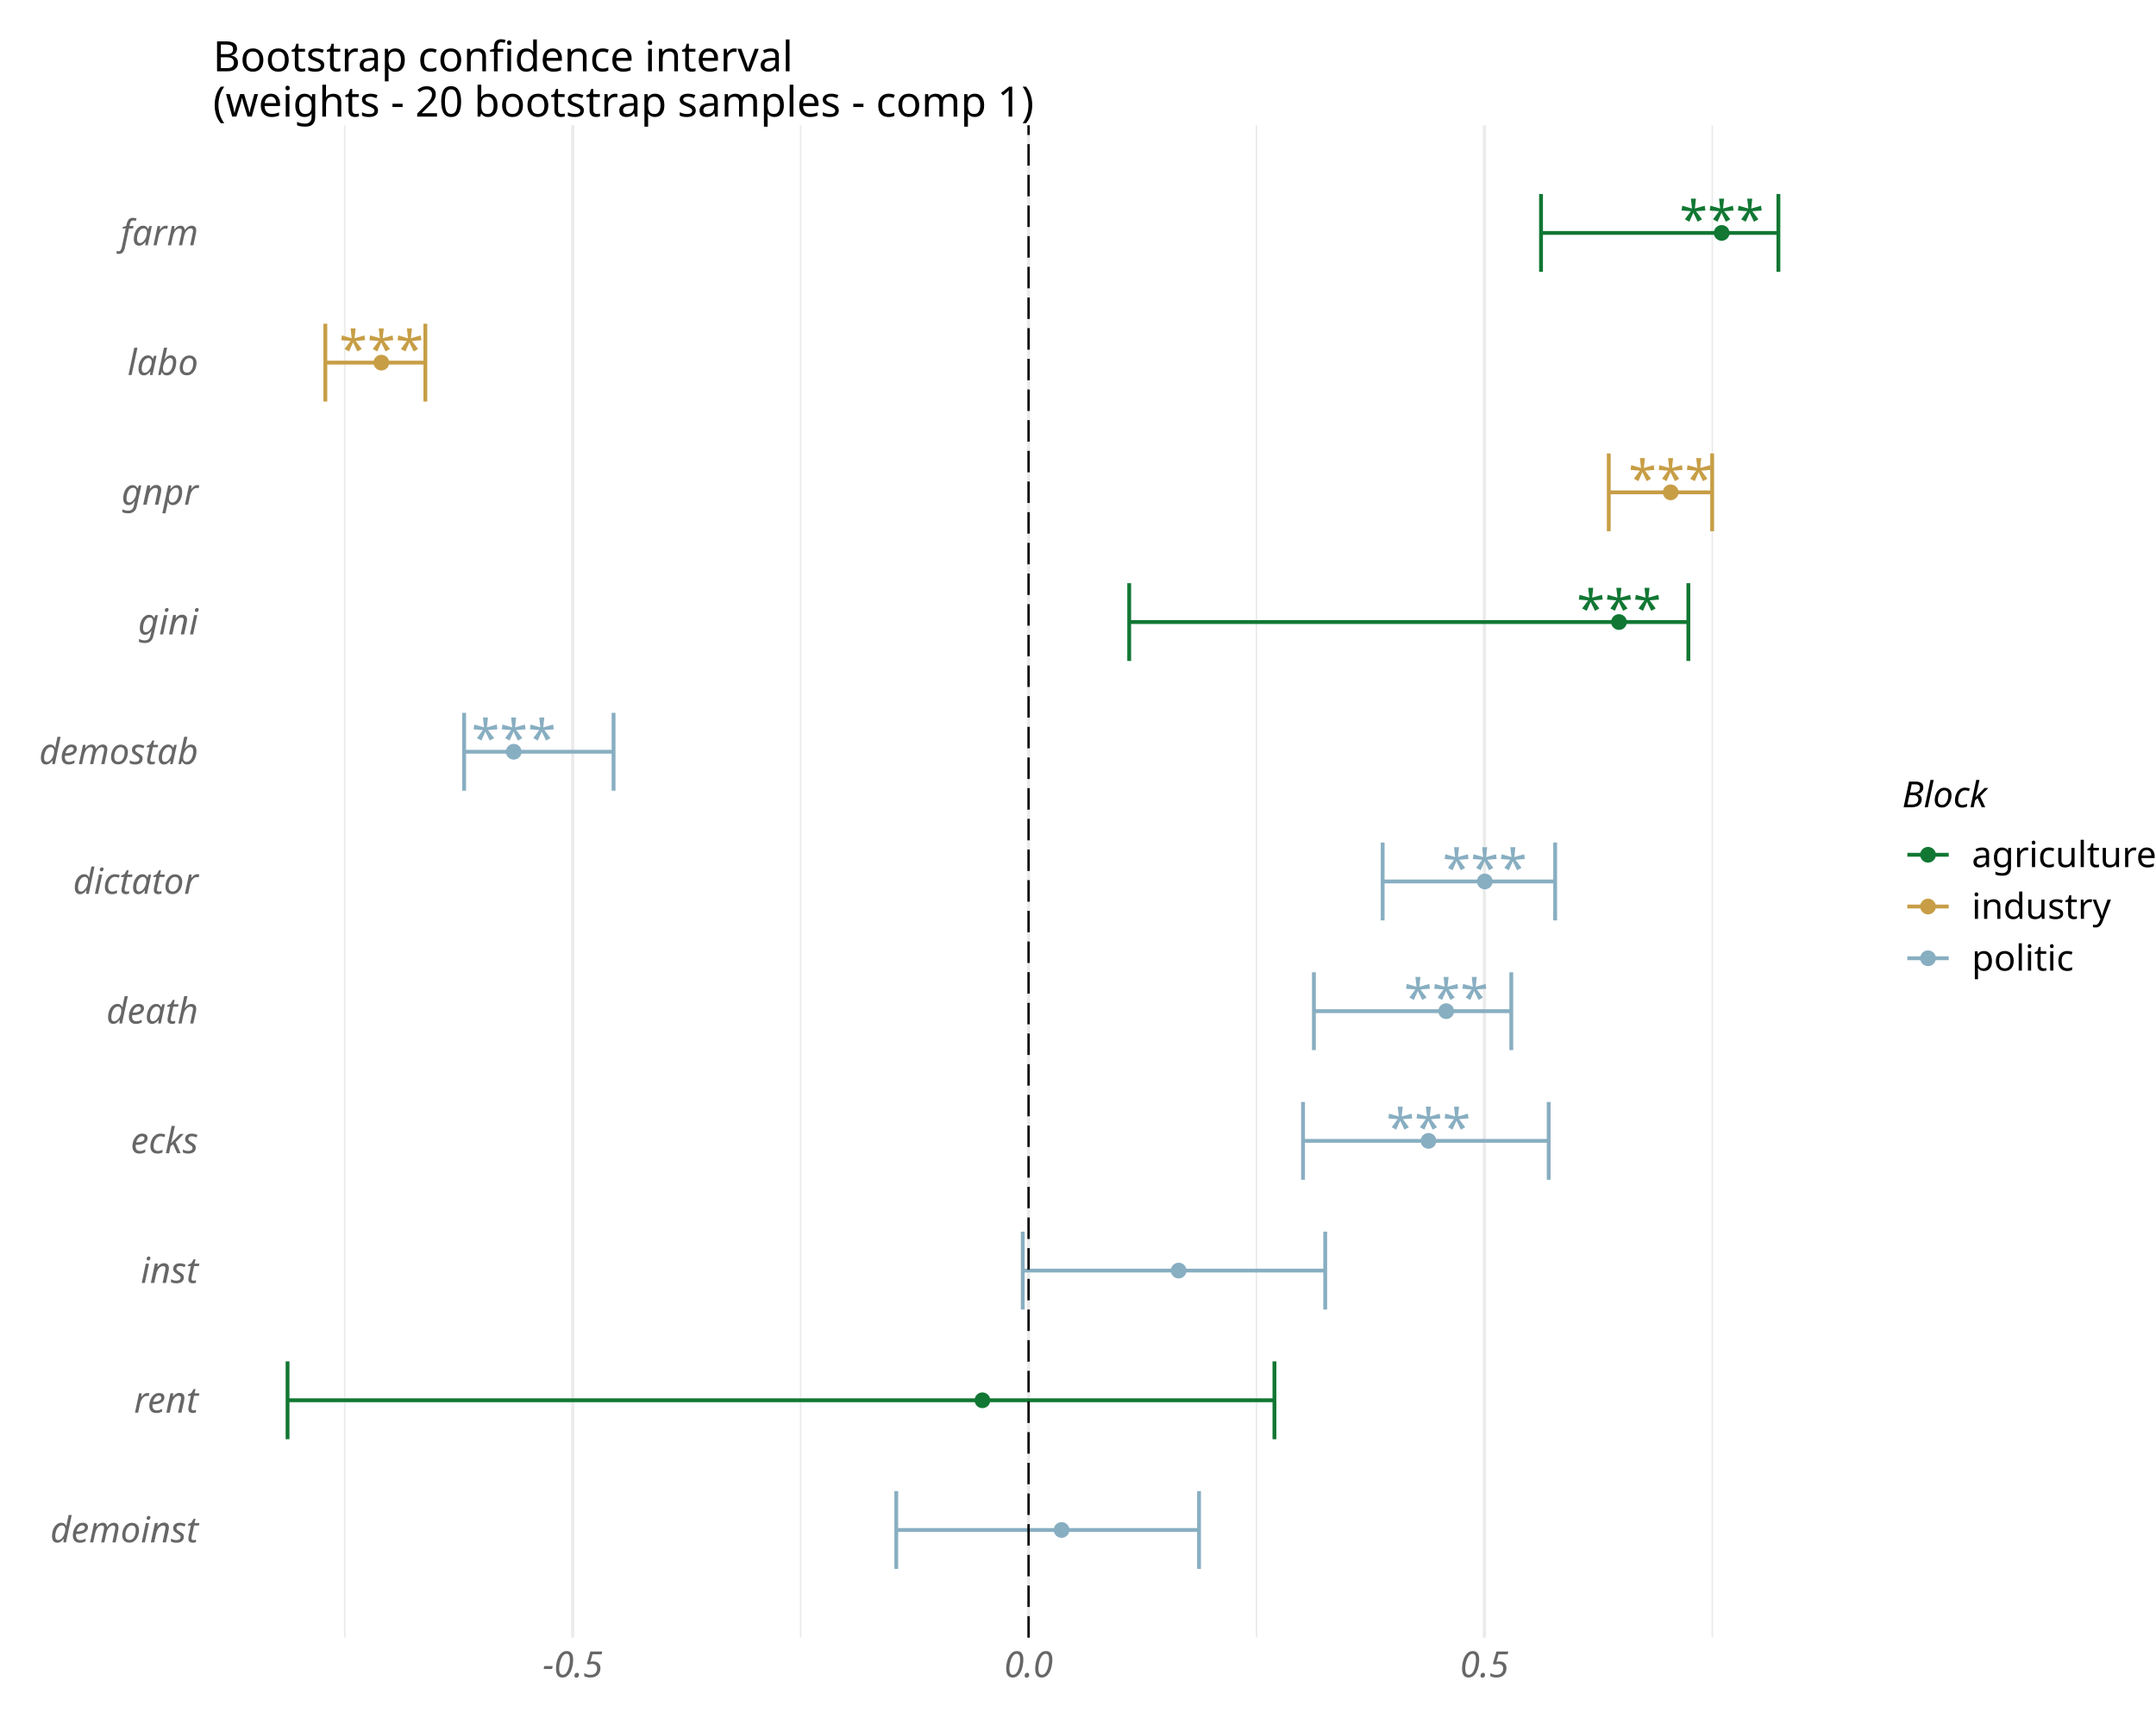
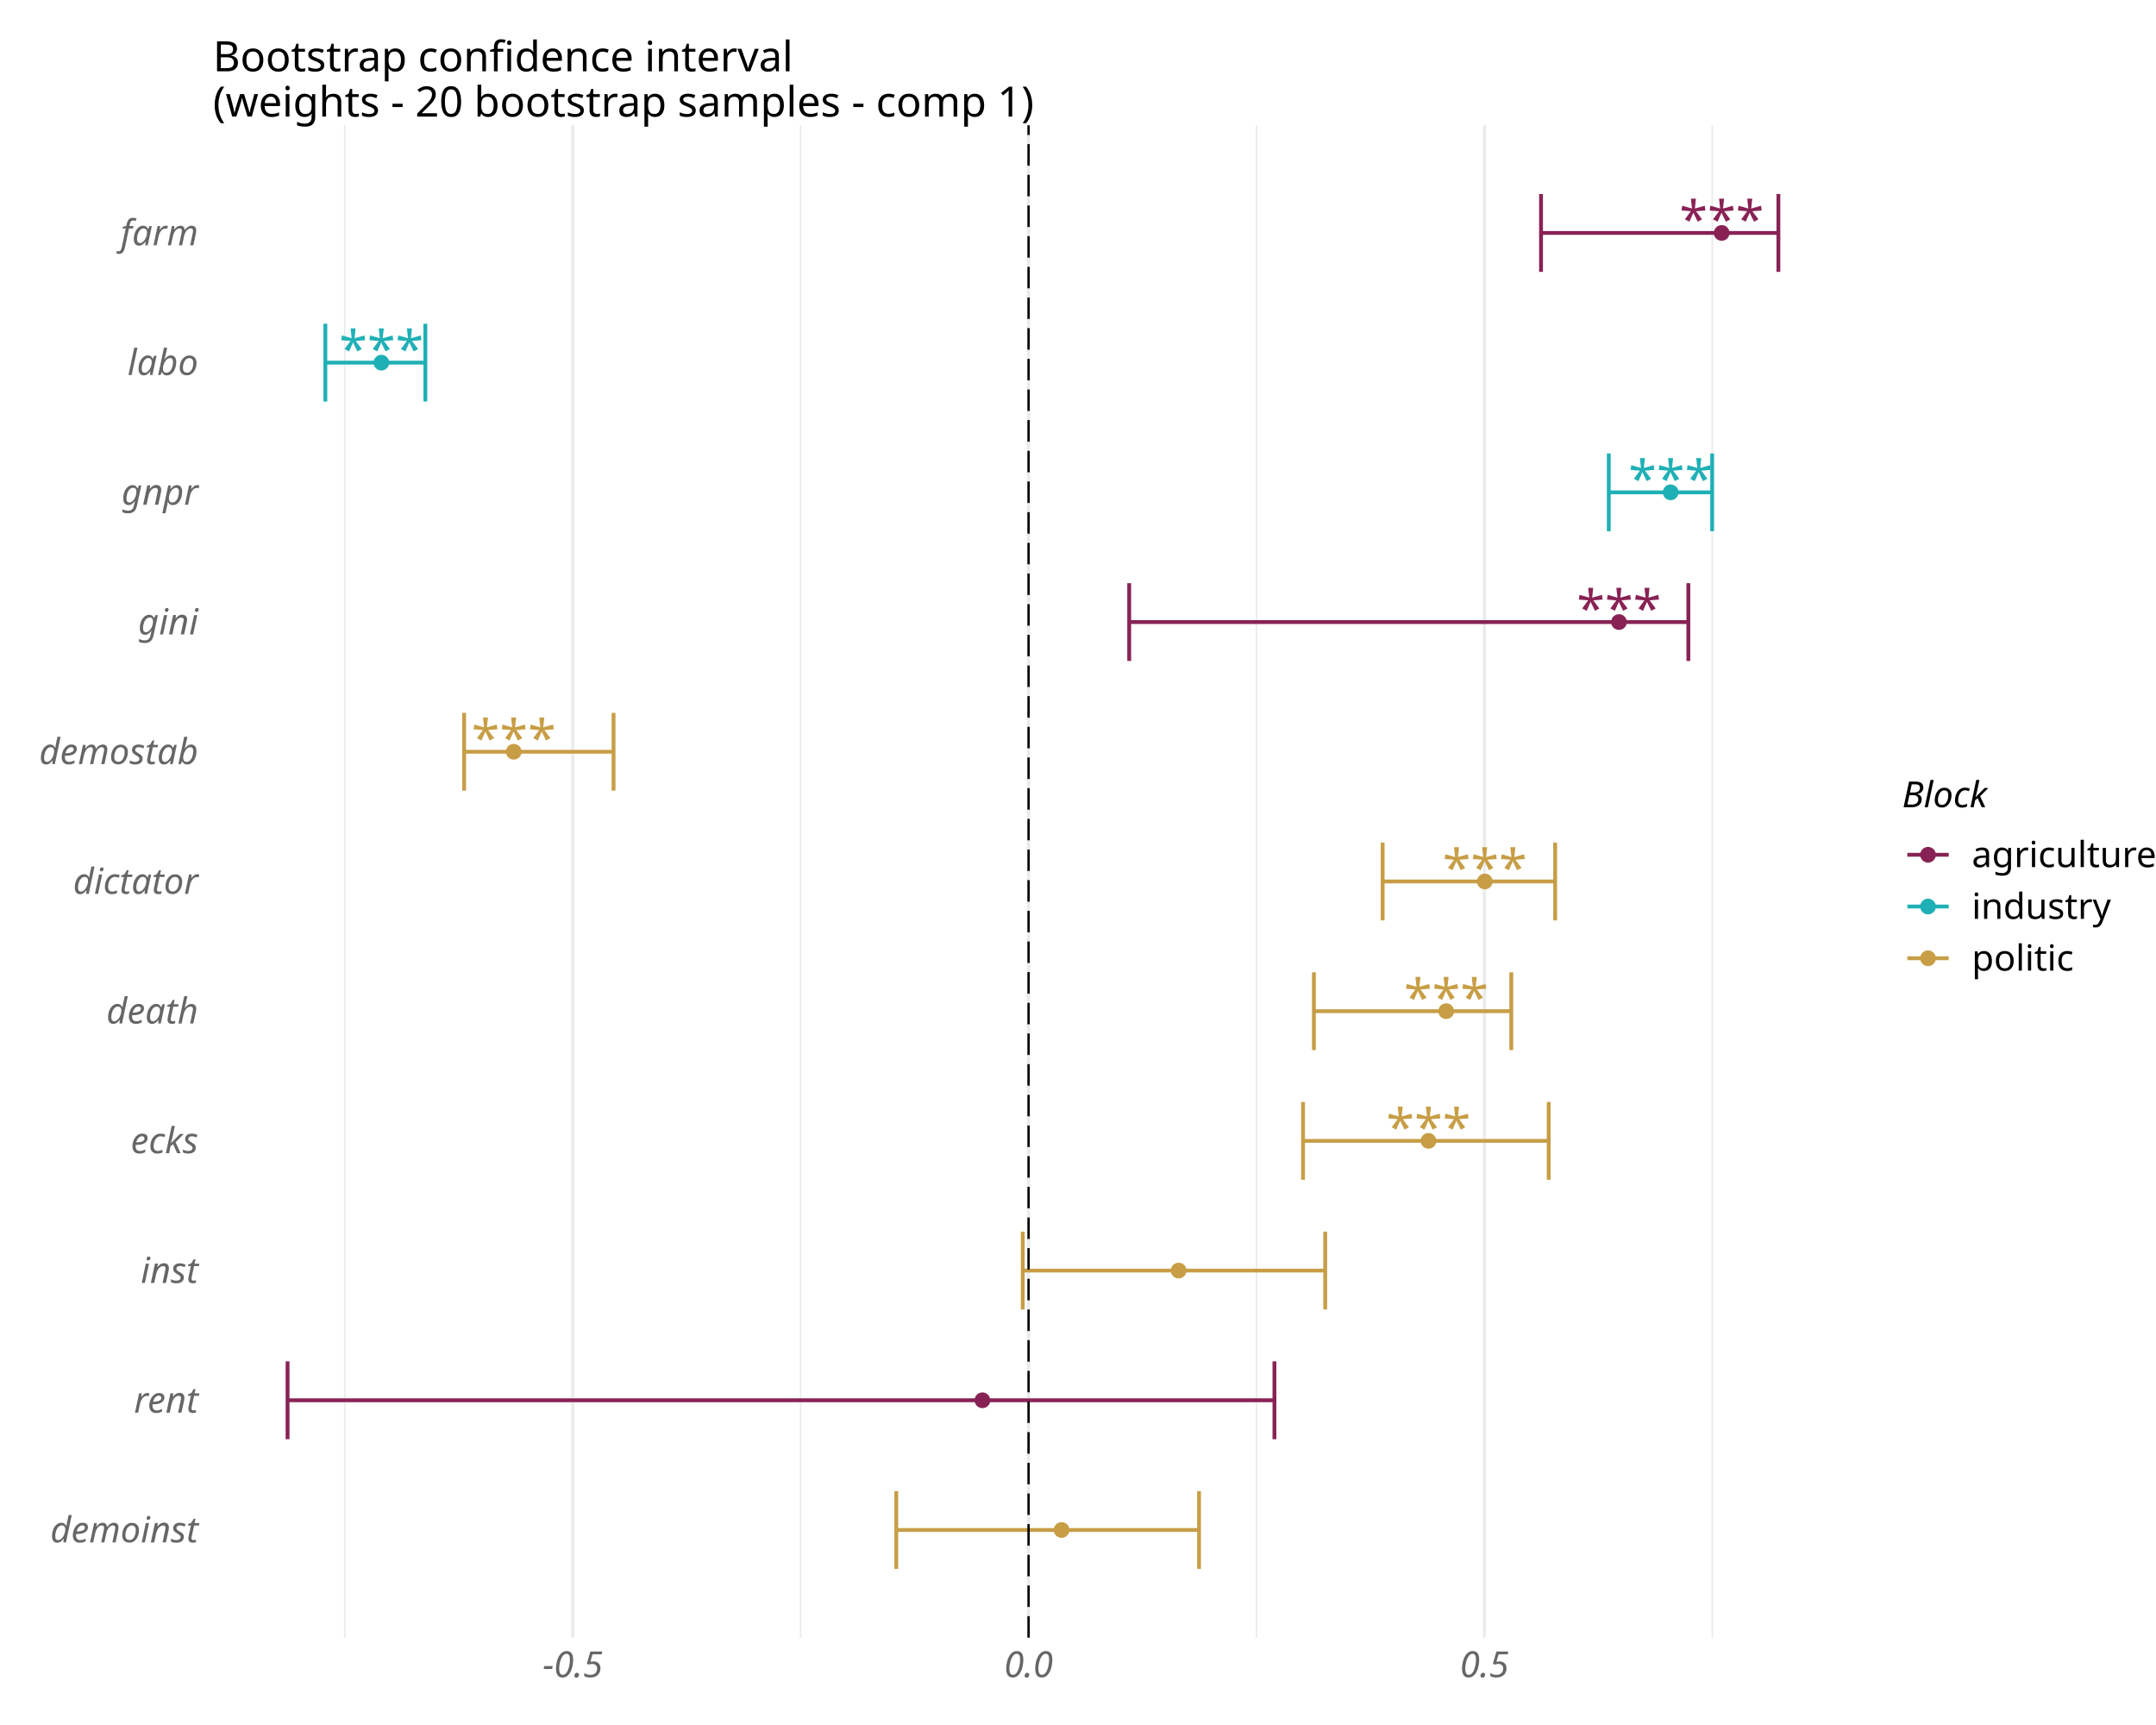
<svg xmlns="http://www.w3.org/2000/svg" class="svglite" data-engine-version="2.0" width="720.00pt" height="576.00pt" viewBox="0 0 720.00 576.00">
  <defs>
    <style type="text/css">
    .svglite line, .svglite polyline, .svglite polygon, .svglite path, .svglite rect, .svglite circle {
      fill: none;
      stroke: #000000;
      stroke-linecap: round;
      stroke-linejoin: round;
      stroke-miterlimit: 10.00;
    }
  </style>
  </defs>
  <rect width="100%" height="100%" style="stroke: none; fill: #FFFFFF;" />
  <defs>
    <clipPath id="cpMC4wMHw3MjAuMDB8MC4wMHw1NzYuMDA=">
      <rect x="0.00" y="0.00" width="720.00" height="576.00" />
    </clipPath>
  </defs>
  <g clip-path="url(#cpMC4wMHw3MjAuMDB8MC4wMHw1NzYuMDA=)">
</g>
  <defs>
    <clipPath id="cpNzEuMTN8NjE4Ljc5fDQxLjgzfDU0Ni44Mw==">
      <rect x="71.13" y="41.83" width="547.66" height="505.00" />
    </clipPath>
  </defs>
  <g clip-path="url(#cpNzEuMTN8NjE4Ljc5fDQxLjgzfDU0Ni44Mw==)">
    <polyline points="115.14,546.83 115.14,41.83 " style="stroke-width: 0.53; stroke: #EBEBEB; stroke-linecap: butt;" />
    <polyline points="267.37,546.83 267.37,41.83 " style="stroke-width: 0.53; stroke: #EBEBEB; stroke-linecap: butt;" />
    <polyline points="419.60,546.83 419.60,41.83 " style="stroke-width: 0.53; stroke: #EBEBEB; stroke-linecap: butt;" />
    <polyline points="571.83,546.83 571.83,41.83 " style="stroke-width: 0.53; stroke: #EBEBEB; stroke-linecap: butt;" />
    <polyline points="191.26,546.83 191.26,41.83 " style="stroke-width: 1.07; stroke: #EBEBEB; stroke-linecap: butt;" />
    <polyline points="343.49,546.83 343.49,41.83 " style="stroke-width: 1.07; stroke: #EBEBEB; stroke-linecap: butt;" />
    <polyline points="495.72,546.83 495.72,41.83 " style="stroke-width: 1.07; stroke: #EBEBEB; stroke-linecap: butt;" />
-     <circle cx="574.96" cy="77.78" r="2.27" style="stroke-width: 0.71; stroke: #117733; fill: #117733;" />
-     <circle cx="127.36" cy="121.09" r="2.27" style="stroke-width: 0.71; stroke: #C79E46; fill: #C79E46;" />
-     <circle cx="557.93" cy="164.40" r="2.27" style="stroke-width: 0.71; stroke: #C79E46; fill: #C79E46;" />
-     <circle cx="540.66" cy="207.71" r="2.27" style="stroke-width: 0.71; stroke: #117733; fill: #117733;" />
-     <circle cx="171.56" cy="251.02" r="2.27" style="stroke-width: 0.71; stroke: #88AEC1; fill: #88AEC1;" />
-     <circle cx="495.85" cy="294.33" r="2.27" style="stroke-width: 0.71; stroke: #88AEC1; fill: #88AEC1;" />
-     <circle cx="482.96" cy="337.64" r="2.27" style="stroke-width: 0.71; stroke: #88AEC1; fill: #88AEC1;" />
-     <circle cx="477.05" cy="380.95" r="2.27" style="stroke-width: 0.71; stroke: #88AEC1; fill: #88AEC1;" />
-     <circle cx="393.61" cy="424.26" r="2.27" style="stroke-width: 0.71; stroke: #88AEC1; fill: #88AEC1;" />
-     <circle cx="328.08" cy="467.57" r="2.27" style="stroke-width: 0.71; stroke: #117733; fill: #117733;" />
-     <circle cx="354.52" cy="510.88" r="2.27" style="stroke-width: 0.71; stroke: #88AEC1; fill: #88AEC1;" />
-     <polyline points="593.90,90.77 593.90,64.79 " style="stroke-width: 1.28; stroke: #117733; stroke-linecap: butt;" />
-     <polyline points="593.90,77.78 514.63,77.78 " style="stroke-width: 1.28; stroke: #117733; stroke-linecap: butt;" />
-     <polyline points="514.63,90.77 514.63,64.79 " style="stroke-width: 1.28; stroke: #117733; stroke-linecap: butt;" />
-     <polyline points="142.05,134.08 142.05,108.10 " style="stroke-width: 1.28; stroke: #C79E46; stroke-linecap: butt;" />
-     <polyline points="142.05,121.09 108.65,121.09 " style="stroke-width: 1.28; stroke: #C79E46; stroke-linecap: butt;" />
-     <polyline points="108.65,134.08 108.65,108.10 " style="stroke-width: 1.28; stroke: #C79E46; stroke-linecap: butt;" />
-     <polyline points="571.78,177.39 571.78,151.41 " style="stroke-width: 1.28; stroke: #C79E46; stroke-linecap: butt;" />
-     <polyline points="571.78,164.40 537.25,164.40 " style="stroke-width: 1.28; stroke: #C79E46; stroke-linecap: butt;" />
-     <polyline points="537.25,177.39 537.25,151.41 " style="stroke-width: 1.28; stroke: #C79E46; stroke-linecap: butt;" />
-     <polyline points="563.83,220.70 563.83,194.72 " style="stroke-width: 1.28; stroke: #117733; stroke-linecap: butt;" />
-     <polyline points="563.83,207.71 377.10,207.71 " style="stroke-width: 1.28; stroke: #117733; stroke-linecap: butt;" />
-     <polyline points="377.10,220.70 377.10,194.72 " style="stroke-width: 1.28; stroke: #117733; stroke-linecap: butt;" />
-     <polyline points="204.90,264.01 204.90,238.03 " style="stroke-width: 1.28; stroke: #88AEC1; stroke-linecap: butt;" />
-     <polyline points="204.90,251.02 155.00,251.02 " style="stroke-width: 1.28; stroke: #88AEC1; stroke-linecap: butt;" />
-     <polyline points="155.00,264.01 155.00,238.03 " style="stroke-width: 1.28; stroke: #88AEC1; stroke-linecap: butt;" />
-     <polyline points="519.35,307.33 519.35,281.34 " style="stroke-width: 1.28; stroke: #88AEC1; stroke-linecap: butt;" />
-     <polyline points="519.35,294.33 461.74,294.33 " style="stroke-width: 1.28; stroke: #88AEC1; stroke-linecap: butt;" />
-     <polyline points="461.74,307.33 461.74,281.34 " style="stroke-width: 1.28; stroke: #88AEC1; stroke-linecap: butt;" />
-     <polyline points="504.70,350.64 504.70,324.65 " style="stroke-width: 1.28; stroke: #88AEC1; stroke-linecap: butt;" />
-     <polyline points="504.70,337.64 438.78,337.64 " style="stroke-width: 1.28; stroke: #88AEC1; stroke-linecap: butt;" />
-     <polyline points="438.78,350.64 438.78,324.65 " style="stroke-width: 1.28; stroke: #88AEC1; stroke-linecap: butt;" />
-     <polyline points="517.19,393.95 517.19,367.96 " style="stroke-width: 1.28; stroke: #88AEC1; stroke-linecap: butt;" />
-     <polyline points="517.19,380.95 435.15,380.95 " style="stroke-width: 1.28; stroke: #88AEC1; stroke-linecap: butt;" />
-     <polyline points="435.15,393.95 435.15,367.96 " style="stroke-width: 1.28; stroke: #88AEC1; stroke-linecap: butt;" />
-     <polyline points="442.56,437.26 442.56,411.27 " style="stroke-width: 1.28; stroke: #88AEC1; stroke-linecap: butt;" />
-     <polyline points="442.56,424.26 341.55,424.26 " style="stroke-width: 1.28; stroke: #88AEC1; stroke-linecap: butt;" />
-     <polyline points="341.55,437.26 341.55,411.27 " style="stroke-width: 1.28; stroke: #88AEC1; stroke-linecap: butt;" />
-     <polyline points="425.60,480.57 425.60,454.58 " style="stroke-width: 1.28; stroke: #117733; stroke-linecap: butt;" />
-     <polyline points="425.60,467.57 96.03,467.57 " style="stroke-width: 1.28; stroke: #117733; stroke-linecap: butt;" />
-     <polyline points="96.03,480.57 96.03,454.58 " style="stroke-width: 1.28; stroke: #117733; stroke-linecap: butt;" />
-     <polyline points="400.42,523.88 400.42,497.89 " style="stroke-width: 1.28; stroke: #88AEC1; stroke-linecap: butt;" />
-     <polyline points="400.42,510.88 299.31,510.88 " style="stroke-width: 1.28; stroke: #88AEC1; stroke-linecap: butt;" />
-     <polyline points="299.31,523.88 299.31,497.89 " style="stroke-width: 1.28; stroke: #88AEC1; stroke-linecap: butt;" />
+     <circle cx="574.96" cy="77.78" r="2.27" style="stroke-width: 0.71; stroke: #882255; fill: #882255;" />
+     <circle cx="127.36" cy="121.09" r="2.27" style="stroke-width: 0.71; stroke: #1FB0B5; fill: #1FB0B5;" />
+     <circle cx="557.93" cy="164.40" r="2.27" style="stroke-width: 0.71; stroke: #1FB0B5; fill: #1FB0B5;" />
+     <circle cx="540.66" cy="207.71" r="2.27" style="stroke-width: 0.71; stroke: #882255; fill: #882255;" />
+     <circle cx="171.56" cy="251.02" r="2.27" style="stroke-width: 0.71; stroke: #C79E46; fill: #C79E46;" />
+     <circle cx="495.85" cy="294.33" r="2.27" style="stroke-width: 0.71; stroke: #C79E46; fill: #C79E46;" />
+     <circle cx="482.96" cy="337.64" r="2.27" style="stroke-width: 0.71; stroke: #C79E46; fill: #C79E46;" />
+     <circle cx="477.05" cy="380.95" r="2.27" style="stroke-width: 0.71; stroke: #C79E46; fill: #C79E46;" />
+     <circle cx="393.61" cy="424.26" r="2.27" style="stroke-width: 0.71; stroke: #C79E46; fill: #C79E46;" />
+     <circle cx="328.08" cy="467.57" r="2.27" style="stroke-width: 0.71; stroke: #882255; fill: #882255;" />
+     <circle cx="354.52" cy="510.88" r="2.27" style="stroke-width: 0.71; stroke: #C79E46; fill: #C79E46;" />
+     <polyline points="593.90,90.77 593.90,64.79 " style="stroke-width: 1.28; stroke: #882255; stroke-linecap: butt;" />
+     <polyline points="593.90,77.78 514.63,77.78 " style="stroke-width: 1.28; stroke: #882255; stroke-linecap: butt;" />
+     <polyline points="514.63,90.77 514.63,64.79 " style="stroke-width: 1.28; stroke: #882255; stroke-linecap: butt;" />
+     <polyline points="142.05,134.08 142.05,108.10 " style="stroke-width: 1.28; stroke: #1FB0B5; stroke-linecap: butt;" />
+     <polyline points="142.05,121.09 108.65,121.09 " style="stroke-width: 1.28; stroke: #1FB0B5; stroke-linecap: butt;" />
+     <polyline points="108.65,134.08 108.65,108.10 " style="stroke-width: 1.28; stroke: #1FB0B5; stroke-linecap: butt;" />
+     <polyline points="571.78,177.39 571.78,151.41 " style="stroke-width: 1.28; stroke: #1FB0B5; stroke-linecap: butt;" />
+     <polyline points="571.78,164.40 537.25,164.40 " style="stroke-width: 1.28; stroke: #1FB0B5; stroke-linecap: butt;" />
+     <polyline points="537.25,177.39 537.25,151.41 " style="stroke-width: 1.28; stroke: #1FB0B5; stroke-linecap: butt;" />
+     <polyline points="563.83,220.70 563.83,194.72 " style="stroke-width: 1.28; stroke: #882255; stroke-linecap: butt;" />
+     <polyline points="563.83,207.71 377.10,207.71 " style="stroke-width: 1.28; stroke: #882255; stroke-linecap: butt;" />
+     <polyline points="377.10,220.70 377.10,194.72 " style="stroke-width: 1.28; stroke: #882255; stroke-linecap: butt;" />
+     <polyline points="204.90,264.01 204.90,238.03 " style="stroke-width: 1.28; stroke: #C79E46; stroke-linecap: butt;" />
+     <polyline points="204.90,251.02 155.00,251.02 " style="stroke-width: 1.28; stroke: #C79E46; stroke-linecap: butt;" />
+     <polyline points="155.00,264.01 155.00,238.03 " style="stroke-width: 1.28; stroke: #C79E46; stroke-linecap: butt;" />
+     <polyline points="519.35,307.33 519.35,281.34 " style="stroke-width: 1.28; stroke: #C79E46; stroke-linecap: butt;" />
+     <polyline points="519.35,294.33 461.74,294.33 " style="stroke-width: 1.28; stroke: #C79E46; stroke-linecap: butt;" />
+     <polyline points="461.74,307.33 461.74,281.34 " style="stroke-width: 1.28; stroke: #C79E46; stroke-linecap: butt;" />
+     <polyline points="504.70,350.64 504.70,324.65 " style="stroke-width: 1.28; stroke: #C79E46; stroke-linecap: butt;" />
+     <polyline points="504.70,337.64 438.78,337.64 " style="stroke-width: 1.28; stroke: #C79E46; stroke-linecap: butt;" />
+     <polyline points="438.78,350.64 438.78,324.65 " style="stroke-width: 1.28; stroke: #C79E46; stroke-linecap: butt;" />
+     <polyline points="517.19,393.95 517.19,367.96 " style="stroke-width: 1.28; stroke: #C79E46; stroke-linecap: butt;" />
+     <polyline points="517.19,380.95 435.15,380.95 " style="stroke-width: 1.28; stroke: #C79E46; stroke-linecap: butt;" />
+     <polyline points="435.15,393.95 435.15,367.96 " style="stroke-width: 1.28; stroke: #C79E46; stroke-linecap: butt;" />
+     <polyline points="442.56,437.26 442.56,411.27 " style="stroke-width: 1.28; stroke: #C79E46; stroke-linecap: butt;" />
+     <polyline points="442.56,424.26 341.55,424.26 " style="stroke-width: 1.28; stroke: #C79E46; stroke-linecap: butt;" />
+     <polyline points="341.55,437.26 341.55,411.27 " style="stroke-width: 1.28; stroke: #C79E46; stroke-linecap: butt;" />
+     <polyline points="425.60,480.57 425.60,454.58 " style="stroke-width: 1.28; stroke: #882255; stroke-linecap: butt;" />
+     <polyline points="425.60,467.57 96.03,467.57 " style="stroke-width: 1.28; stroke: #882255; stroke-linecap: butt;" />
+     <polyline points="96.03,480.57 96.03,454.58 " style="stroke-width: 1.28; stroke: #882255; stroke-linecap: butt;" />
+     <polyline points="400.42,523.88 400.42,497.89 " style="stroke-width: 1.28; stroke: #C79E46; stroke-linecap: butt;" />
+     <polyline points="400.42,510.88 299.31,510.88 " style="stroke-width: 1.28; stroke: #C79E46; stroke-linecap: butt;" />
+     <polyline points="299.31,523.88 299.31,497.89 " style="stroke-width: 1.28; stroke: #C79E46; stroke-linecap: butt;" />
    <line x1="343.49" y1="546.83" x2="343.49" y2="41.83" style="stroke-width: 0.77; stroke-dasharray: 7.17,3.07; stroke-linecap: butt;" />
-     <text x="574.96" y="79.33" text-anchor="middle" style="font-size: 17.07px; fill: #117733; font-family: sans;" textLength="19.94px" lengthAdjust="spacingAndGlyphs">***</text>
-     <text x="127.36" y="122.64" text-anchor="middle" style="font-size: 17.07px; fill: #C79E46; font-family: sans;" textLength="19.94px" lengthAdjust="spacingAndGlyphs">***</text>
-     <text x="557.93" y="165.95" text-anchor="middle" style="font-size: 17.07px; fill: #C79E46; font-family: sans;" textLength="19.94px" lengthAdjust="spacingAndGlyphs">***</text>
-     <text x="540.66" y="209.26" text-anchor="middle" style="font-size: 17.07px; fill: #117733; font-family: sans;" textLength="19.94px" lengthAdjust="spacingAndGlyphs">***</text>
-     <text x="171.56" y="252.57" text-anchor="middle" style="font-size: 17.07px; fill: #88AEC1; font-family: sans;" textLength="19.94px" lengthAdjust="spacingAndGlyphs">***</text>
-     <text x="495.85" y="295.88" text-anchor="middle" style="font-size: 17.07px; fill: #88AEC1; font-family: sans;" textLength="19.94px" lengthAdjust="spacingAndGlyphs">***</text>
-     <text x="482.96" y="339.19" text-anchor="middle" style="font-size: 17.07px; fill: #88AEC1; font-family: sans;" textLength="19.94px" lengthAdjust="spacingAndGlyphs">***</text>
-     <text x="477.05" y="382.50" text-anchor="middle" style="font-size: 17.07px; fill: #88AEC1; font-family: sans;" textLength="19.94px" lengthAdjust="spacingAndGlyphs">***</text>
+     <text x="574.96" y="79.33" text-anchor="middle" style="font-size: 17.07px; fill: #882255; font-family: sans;" textLength="19.94px" lengthAdjust="spacingAndGlyphs">***</text>
+     <text x="127.36" y="122.64" text-anchor="middle" style="font-size: 17.07px; fill: #1FB0B5; font-family: sans;" textLength="19.94px" lengthAdjust="spacingAndGlyphs">***</text>
+     <text x="557.93" y="165.95" text-anchor="middle" style="font-size: 17.07px; fill: #1FB0B5; font-family: sans;" textLength="19.94px" lengthAdjust="spacingAndGlyphs">***</text>
+     <text x="540.66" y="209.26" text-anchor="middle" style="font-size: 17.07px; fill: #882255; font-family: sans;" textLength="19.94px" lengthAdjust="spacingAndGlyphs">***</text>
+     <text x="171.56" y="252.57" text-anchor="middle" style="font-size: 17.07px; fill: #C79E46; font-family: sans;" textLength="19.94px" lengthAdjust="spacingAndGlyphs">***</text>
+     <text x="495.85" y="295.88" text-anchor="middle" style="font-size: 17.07px; fill: #C79E46; font-family: sans;" textLength="19.94px" lengthAdjust="spacingAndGlyphs">***</text>
+     <text x="482.96" y="339.19" text-anchor="middle" style="font-size: 17.07px; fill: #C79E46; font-family: sans;" textLength="19.94px" lengthAdjust="spacingAndGlyphs">***</text>
+     <text x="477.05" y="382.50" text-anchor="middle" style="font-size: 17.07px; fill: #C79E46; font-family: sans;" textLength="19.94px" lengthAdjust="spacingAndGlyphs">***</text>
  </g>
  <g clip-path="url(#cpMC4wMHw3MjAuMDB8MC4wMHw1NzYuMDA=)">
    <text x="66.20" y="81.91" text-anchor="end" style="font-size: 12.00px; font-style: italic; fill: #666666; font-family: sans;" textLength="24.00px" lengthAdjust="spacingAndGlyphs">farm</text>
    <text x="66.20" y="125.22" text-anchor="end" style="font-size: 12.00px; font-style: italic; fill: #666666; font-family: sans;" textLength="22.69px" lengthAdjust="spacingAndGlyphs">labo</text>
    <text x="66.20" y="168.53" text-anchor="end" style="font-size: 12.00px; font-style: italic; fill: #666666; font-family: sans;" textLength="24.02px" lengthAdjust="spacingAndGlyphs">gnpr</text>
    <text x="66.20" y="211.84" text-anchor="end" style="font-size: 12.00px; font-style: italic; fill: #666666; font-family: sans;" textLength="18.68px" lengthAdjust="spacingAndGlyphs">gini</text>
    <text x="66.20" y="255.15" text-anchor="end" style="font-size: 12.00px; font-style: italic; fill: #666666; font-family: sans;" textLength="52.71px" lengthAdjust="spacingAndGlyphs">demostab</text>
    <text x="66.20" y="298.46" text-anchor="end" style="font-size: 12.00px; font-style: italic; fill: #666666; font-family: sans;" textLength="39.36px" lengthAdjust="spacingAndGlyphs">dictator</text>
    <text x="66.20" y="341.77" text-anchor="end" style="font-size: 12.00px; font-style: italic; fill: #666666; font-family: sans;" textLength="30.03px" lengthAdjust="spacingAndGlyphs">death</text>
    <text x="66.20" y="385.08" text-anchor="end" style="font-size: 12.00px; font-style: italic; fill: #666666; font-family: sans;" textLength="24.69px" lengthAdjust="spacingAndGlyphs">ecks</text>
    <text x="66.20" y="428.39" text-anchor="end" style="font-size: 12.00px; font-style: italic; fill: #666666; font-family: sans;" textLength="18.68px" lengthAdjust="spacingAndGlyphs">inst</text>
    <text x="66.20" y="471.70" text-anchor="end" style="font-size: 12.00px; font-style: italic; fill: #666666; font-family: sans;" textLength="20.68px" lengthAdjust="spacingAndGlyphs">rent</text>
    <text x="66.20" y="515.01" text-anchor="end" style="font-size: 12.00px; font-style: italic; fill: #666666; font-family: sans;" textLength="48.70px" lengthAdjust="spacingAndGlyphs">demoinst</text>
    <text x="191.26" y="560.02" text-anchor="middle" style="font-size: 12.00px; font-style: italic; fill: #666666; font-family: sans;" textLength="20.68px" lengthAdjust="spacingAndGlyphs">-0.5</text>
    <text x="343.49" y="560.02" text-anchor="middle" style="font-size: 12.00px; font-style: italic; fill: #666666; font-family: sans;" textLength="16.68px" lengthAdjust="spacingAndGlyphs">0.0</text>
    <text x="495.72" y="560.02" text-anchor="middle" style="font-size: 12.00px; font-style: italic; fill: #666666; font-family: sans;" textLength="16.68px" lengthAdjust="spacingAndGlyphs">0.5</text>
    <text x="635.23" y="269.55" style="font-size: 12.00px; font-style: italic; font-family: sans;" textLength="29.35px" lengthAdjust="spacingAndGlyphs">Block</text>
-     <circle cx="643.87" cy="285.42" r="2.27" style="stroke-width: 0.71; stroke: #117733; fill: #117733;" />
-     <line x1="636.96" y1="285.42" x2="650.78" y2="285.42" style="stroke-width: 1.28; stroke: #117733; stroke-linecap: butt;" />
-     <circle cx="643.87" cy="302.70" r="2.27" style="stroke-width: 0.71; stroke: #C79E46; fill: #C79E46;" />
-     <line x1="636.96" y1="302.70" x2="650.78" y2="302.70" style="stroke-width: 1.28; stroke: #C79E46; stroke-linecap: butt;" />
-     <circle cx="643.87" cy="319.98" r="2.27" style="stroke-width: 0.71; stroke: #88AEC1; fill: #88AEC1;" />
-     <line x1="636.96" y1="319.98" x2="650.78" y2="319.98" style="stroke-width: 1.28; stroke: #88AEC1; stroke-linecap: butt;" />
+     <circle cx="643.87" cy="285.42" r="2.27" style="stroke-width: 0.71; stroke: #882255; fill: #882255;" />
+     <line x1="636.96" y1="285.42" x2="650.78" y2="285.42" style="stroke-width: 1.28; stroke: #882255; stroke-linecap: butt;" />
+     <circle cx="643.87" cy="302.70" r="2.27" style="stroke-width: 0.71; stroke: #1FB0B5; fill: #1FB0B5;" />
+     <line x1="636.96" y1="302.70" x2="650.78" y2="302.70" style="stroke-width: 1.28; stroke: #1FB0B5; stroke-linecap: butt;" />
+     <circle cx="643.87" cy="319.98" r="2.27" style="stroke-width: 0.71; stroke: #C79E46; fill: #C79E46;" />
+     <line x1="636.96" y1="319.98" x2="650.78" y2="319.98" style="stroke-width: 1.28; stroke: #C79E46; stroke-linecap: butt;" />
    <text x="658.49" y="289.54" style="font-size: 12.00px; font-family: sans;" textLength="56.03px" lengthAdjust="spacingAndGlyphs">agriculture</text>
    <text x="658.49" y="306.82" style="font-size: 12.00px; font-family: sans;" textLength="42.03px" lengthAdjust="spacingAndGlyphs">industry</text>
    <text x="658.49" y="324.10" style="font-size: 12.00px; font-family: sans;" textLength="30.68px" lengthAdjust="spacingAndGlyphs">politic</text>
    <text x="71.13" y="23.81" style="font-size: 14.00px; font-family: sans;" textLength="184.46px" lengthAdjust="spacingAndGlyphs">Bootstrap confidence interval </text>
    <text x="71.13" y="38.93" style="font-size: 14.00px; font-family: sans;" textLength="265.37px" lengthAdjust="spacingAndGlyphs"> (weights - 20 bootstrap samples - comp 1)</text>
  </g>
</svg>
